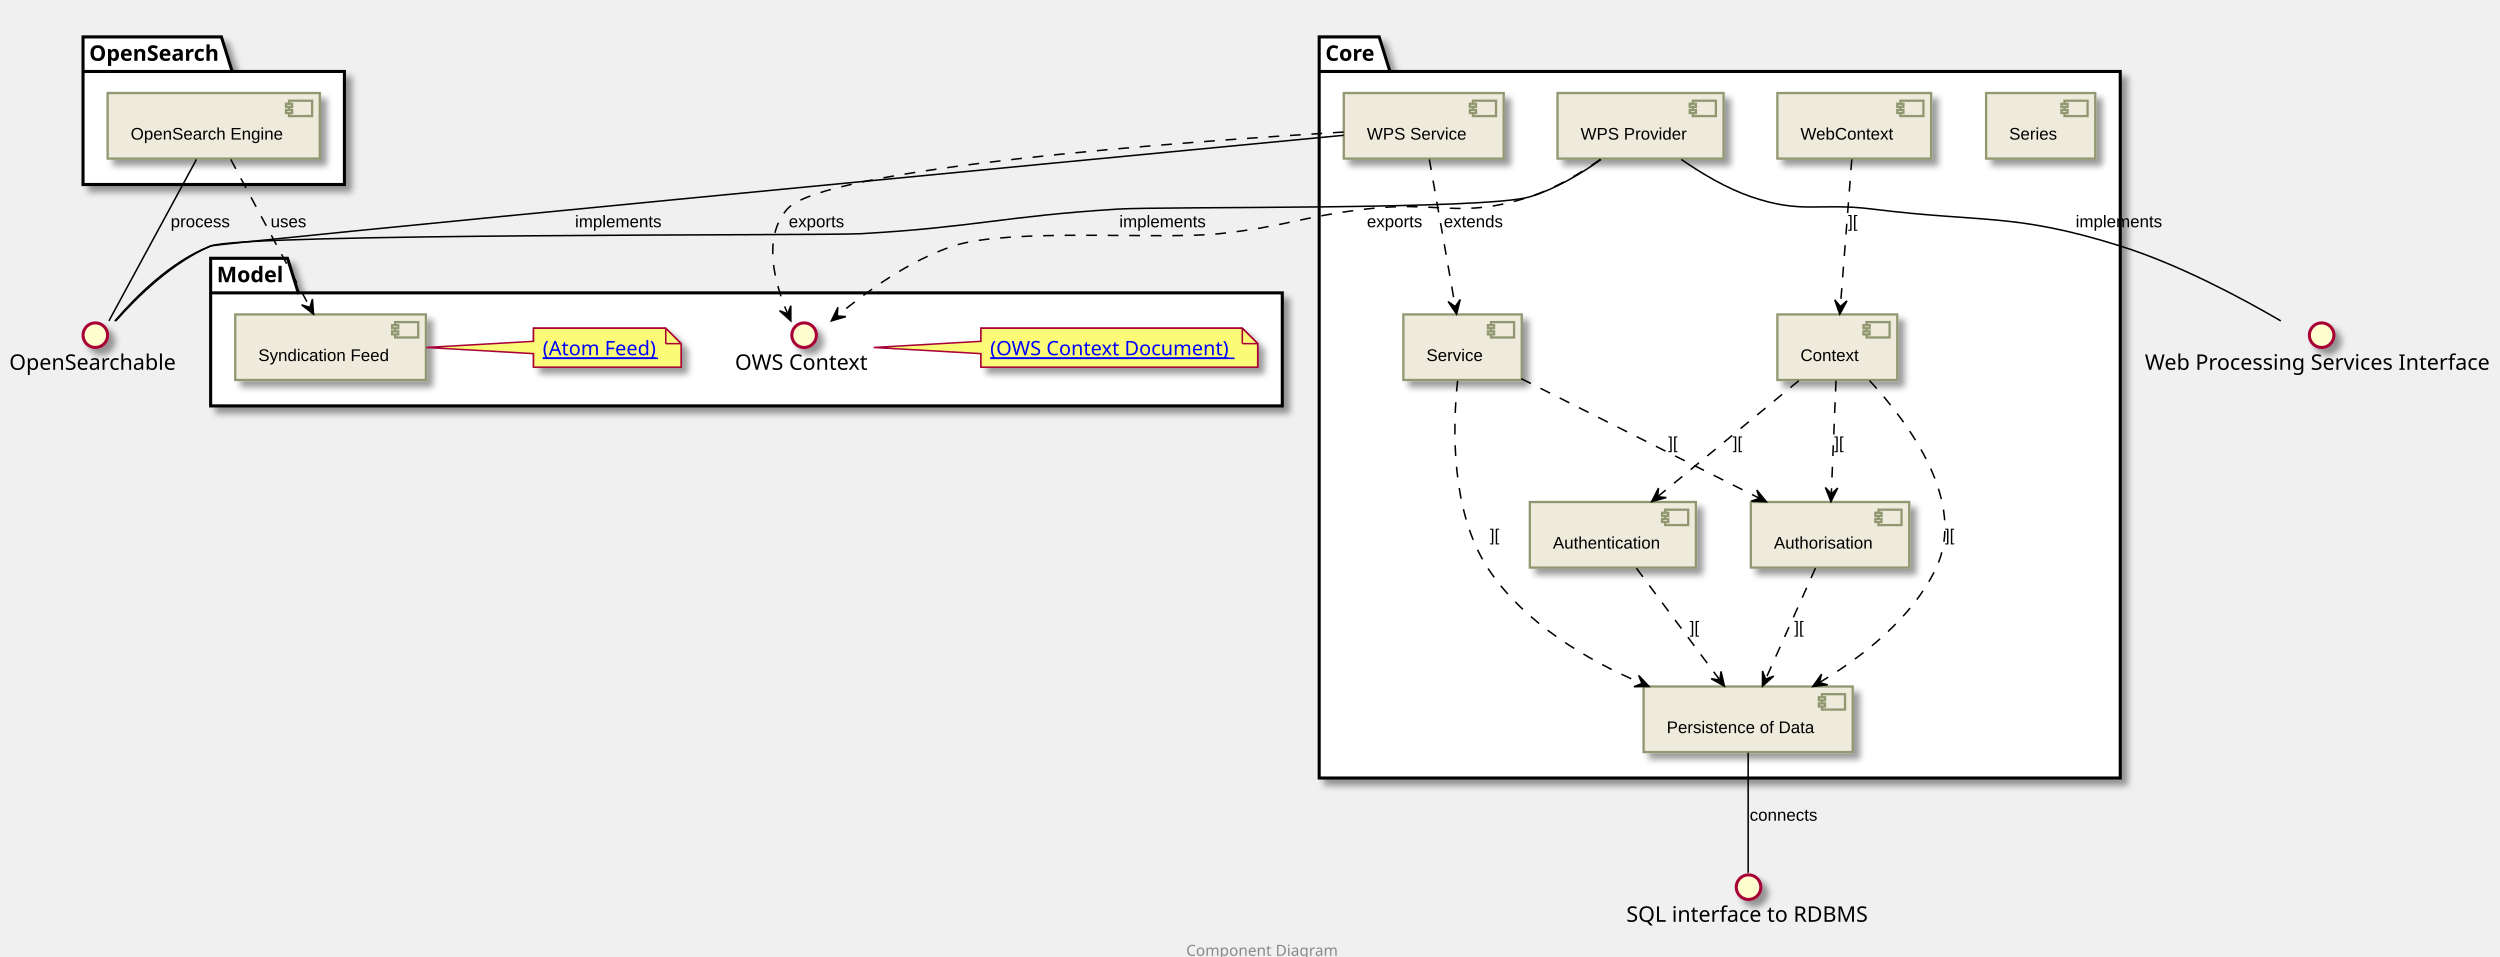
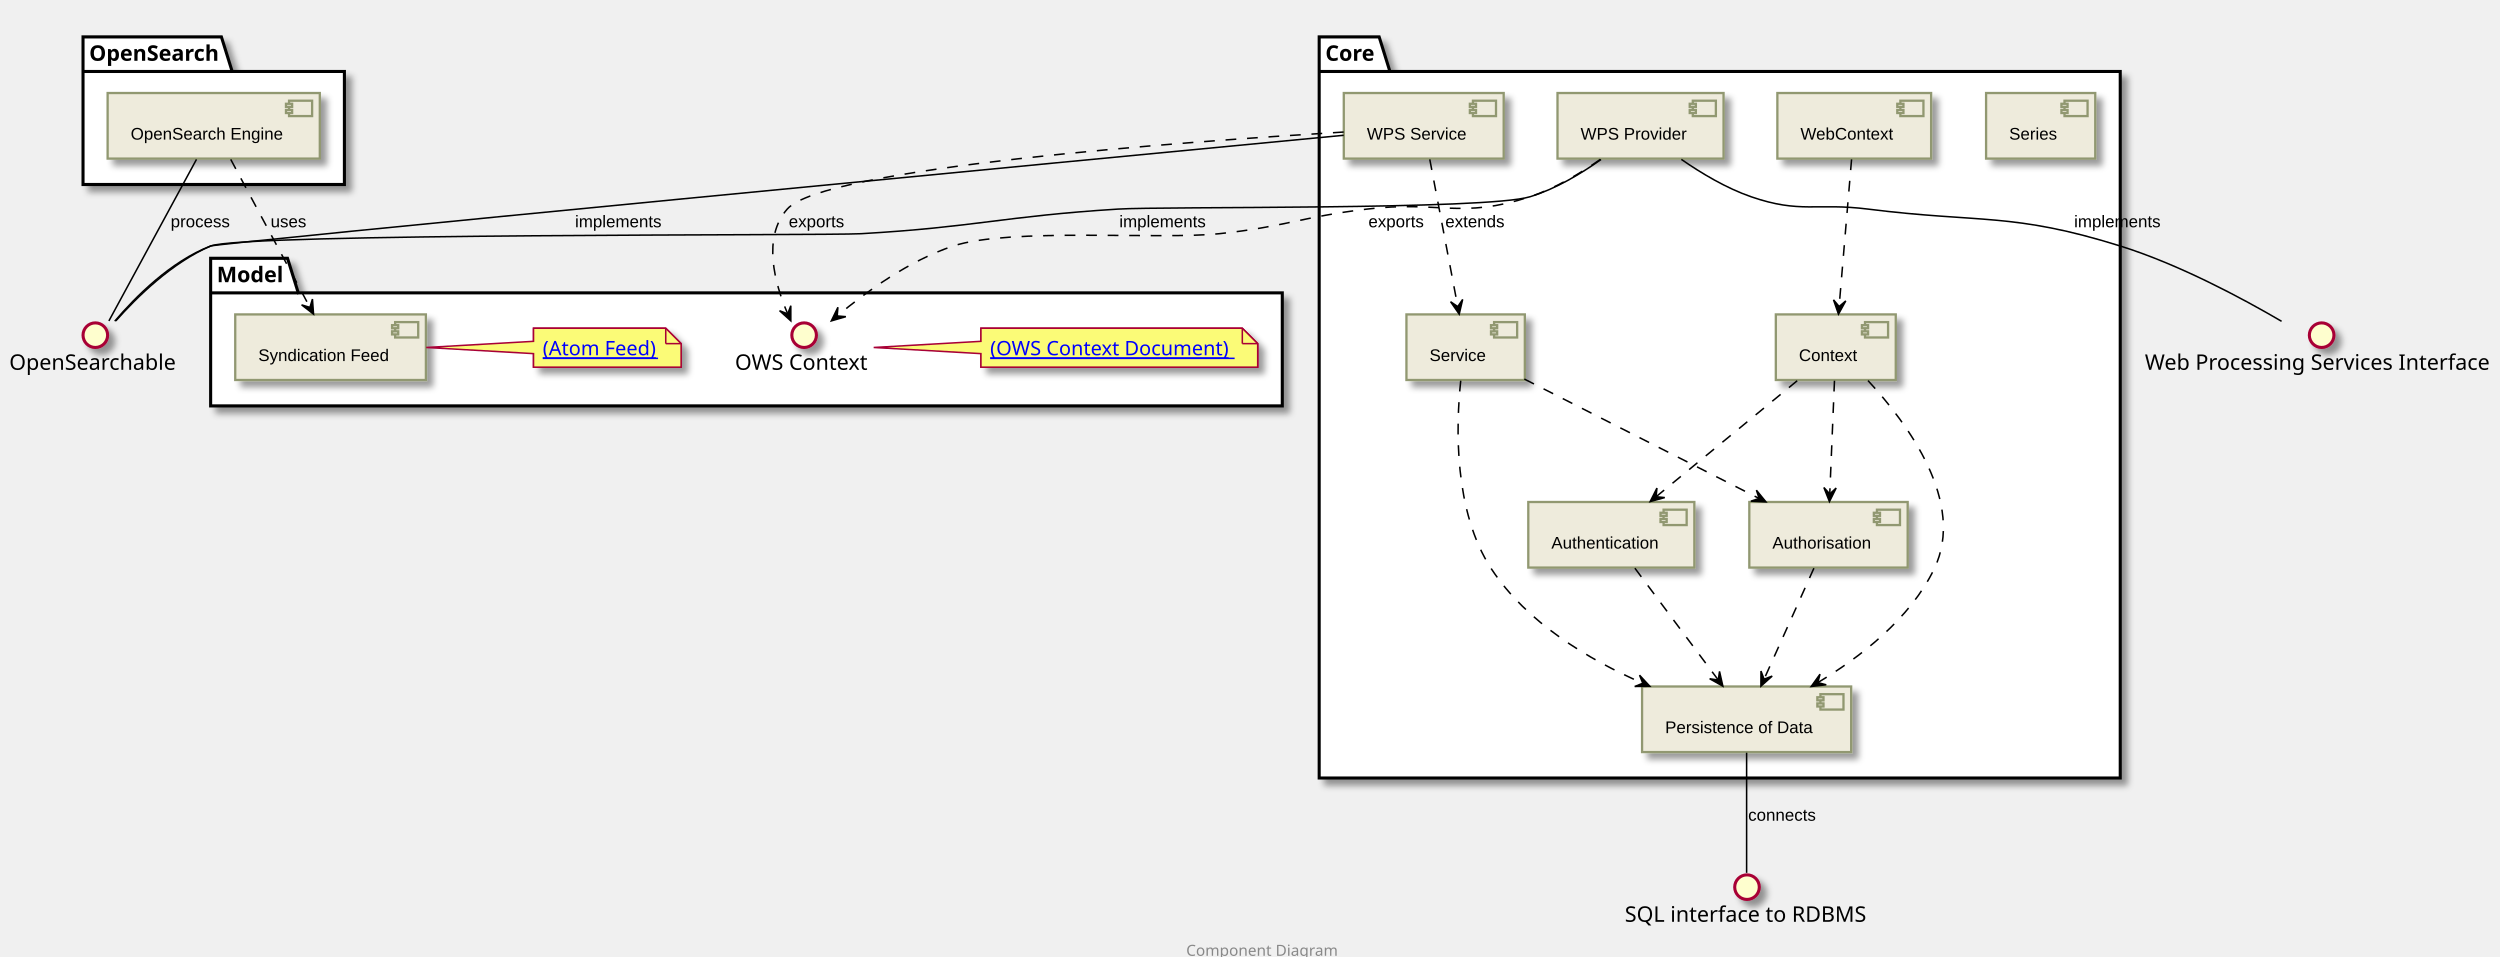
<svg xmlns="http://www.w3.org/2000/svg" xmlns:xlink="http://www.w3.org/1999/xlink" height="622pt" style="width:1626px;height:622px;" version="1.1" viewBox="0 0 1626 622" width="1626pt">
  <defs>
    <filter height="300%" id="f1" width="300%" x="-1" y="-1">
      <feGaussianBlur result="blurOut" stdDeviation="2.0" />
      <feColorMatrix in="blurOut" result="blurOut2" type="matrix" values="0 0 0 0 0 0 0 0 0 0 0 0 0 0 0 0 0 0 .4 0" />
      <feOffset dx="4.0" dy="4.0" in="blurOut2" result="blurOut3" />
      <feBlend in="SourceGraphic" in2="blurOut3" mode="normal" />
    </filter>
  </defs>
  <g>
    <polygon fill="#FFFFFF" filter="url(#f1)" points="858,24,897,24,904,46.488,1379,46.488,1379,506,858,506,858,24" style="stroke: #000000; stroke-width: 2.0;" />
    <line style="stroke: #000000; stroke-width: 2.0;" x1="858" x2="904" y1="46.488" y2="46.488" />
    <text fill="#000000" font-family="sans-serif" font-size="14" font-weight="bold" lengthAdjust="spacingAndGlyphs" textLength="33" x="862" y="39.535">Core</text>
    <polygon fill="#FFFFFF" filter="url(#f1)" points="137,168,187,168,194,190.488,834,190.488,834,264,137,264,137,168" style="stroke: #000000; stroke-width: 2.0;" />
    <line style="stroke: #000000; stroke-width: 2.0;" x1="137" x2="194" y1="190.488" y2="190.488" />
    <text fill="#000000" font-family="sans-serif" font-size="14" font-weight="bold" lengthAdjust="spacingAndGlyphs" textLength="44" x="141" y="183.535">Model</text>
    <polygon fill="#FFFFFF" filter="url(#f1)" points="54,24,144,24,151,46.488,224,46.488,224,120,54,120,54,24" style="stroke: #000000; stroke-width: 2.0;" />
    <line style="stroke: #000000; stroke-width: 2.0;" x1="54" x2="151" y1="46.488" y2="46.488" />
    <text fill="#000000" font-family="sans-serif" font-size="14" font-weight="bold" lengthAdjust="spacingAndGlyphs" textLength="84" x="58" y="39.535">OpenSearch</text>
    <a target="_top" xlink:href="../computational/components/group___authentication.html" xlink:title="../computational/components/group___authentication.html">
-       <rect fill="#EEEBDC" filter="url(#f1)" height="42.649" style="stroke: #919871; stroke-width: 1.5;" width="108" x="995" y="326.5" />
-       <rect fill="#EEEBDC" height="10" style="stroke: #919871; stroke-width: 1.5;" width="15" x="1083" y="331.5" />
-       <rect fill="#EEEBDC" height="2" style="stroke: #919871; stroke-width: 1.5;" width="4" x="1081" y="333.5" />
-       <rect fill="#EEEBDC" height="2" style="stroke: #919871; stroke-width: 1.5;" width="4" x="1081" y="337.5" />
-       <text fill="#000000" font-family="Arial" font-size="11" lengthAdjust="spacingAndGlyphs" textLength="68" x="1010" y="356.818">Authentication</text>
+       <rect fill="#EEEBDC" filter="url(#f1)" height="42.649" style="stroke: #919871; stroke-width: 1.5;" width="108" x="994" y="326.5" />
+       <rect fill="#EEEBDC" height="10" style="stroke: #919871; stroke-width: 1.5;" width="15" x="1082" y="331.5" />
+       <rect fill="#EEEBDC" height="2" style="stroke: #919871; stroke-width: 1.5;" width="4" x="1080" y="333.5" />
+       <rect fill="#EEEBDC" height="2" style="stroke: #919871; stroke-width: 1.5;" width="4" x="1080" y="337.5" />
+       <text fill="#000000" font-family="Arial" font-size="11" lengthAdjust="spacingAndGlyphs" textLength="68" x="1009" y="356.818">Authentication</text>
    </a>
    <a target="_top" xlink:href="../computational/components/group___authorisation.html" xlink:title="../computational/components/group___authorisation.html">
-       <rect fill="#EEEBDC" filter="url(#f1)" height="42.649" style="stroke: #919871; stroke-width: 1.5;" width="103" x="1138.75" y="326.5" />
-       <rect fill="#EEEBDC" height="10" style="stroke: #919871; stroke-width: 1.5;" width="15" x="1221.75" y="331.5" />
-       <rect fill="#EEEBDC" height="2" style="stroke: #919871; stroke-width: 1.5;" width="4" x="1219.75" y="333.5" />
-       <rect fill="#EEEBDC" height="2" style="stroke: #919871; stroke-width: 1.5;" width="4" x="1219.75" y="337.5" />
-       <text fill="#000000" font-family="Arial" font-size="11" lengthAdjust="spacingAndGlyphs" textLength="63" x="1153.75" y="356.818">Authorisation</text>
+       <rect fill="#EEEBDC" filter="url(#f1)" height="42.649" style="stroke: #919871; stroke-width: 1.5;" width="103" x="1137.75" y="326.5" />
+       <rect fill="#EEEBDC" height="10" style="stroke: #919871; stroke-width: 1.5;" width="15" x="1220.75" y="331.5" />
+       <rect fill="#EEEBDC" height="2" style="stroke: #919871; stroke-width: 1.5;" width="4" x="1218.75" y="333.5" />
+       <rect fill="#EEEBDC" height="2" style="stroke: #919871; stroke-width: 1.5;" width="4" x="1218.75" y="337.5" />
+       <text fill="#000000" font-family="Arial" font-size="11" lengthAdjust="spacingAndGlyphs" textLength="63" x="1152.75" y="356.818">Authorisation</text>
    </a>
    <a target="_top" xlink:href="../computational/components/group___context.html" xlink:title="../computational/components/group___context.html">
-       <rect fill="#EEEBDC" filter="url(#f1)" height="42.649" style="stroke: #919871; stroke-width: 1.5;" width="78" x="1156" y="204.5" />
-       <rect fill="#EEEBDC" height="10" style="stroke: #919871; stroke-width: 1.5;" width="15" x="1214" y="209.5" />
-       <rect fill="#EEEBDC" height="2" style="stroke: #919871; stroke-width: 1.5;" width="4" x="1212" y="211.5" />
-       <rect fill="#EEEBDC" height="2" style="stroke: #919871; stroke-width: 1.5;" width="4" x="1212" y="215.5" />
-       <text fill="#000000" font-family="Arial" font-size="11" lengthAdjust="spacingAndGlyphs" textLength="38" x="1171" y="234.818">Context</text>
+       <rect fill="#EEEBDC" filter="url(#f1)" height="42.649" style="stroke: #919871; stroke-width: 1.5;" width="78" x="1155" y="204.5" />
+       <rect fill="#EEEBDC" height="10" style="stroke: #919871; stroke-width: 1.5;" width="15" x="1213" y="209.5" />
+       <rect fill="#EEEBDC" height="2" style="stroke: #919871; stroke-width: 1.5;" width="4" x="1211" y="211.5" />
+       <rect fill="#EEEBDC" height="2" style="stroke: #919871; stroke-width: 1.5;" width="4" x="1211" y="215.5" />
+       <text fill="#000000" font-family="Arial" font-size="11" lengthAdjust="spacingAndGlyphs" textLength="38" x="1170" y="234.818">Context</text>
    </a>
    <a target="_top" xlink:href="../computational/components/group___persistence.html" xlink:title="../computational/components/group___persistence.html">
-       <rect fill="#EEEBDC" filter="url(#f1)" height="42.649" style="stroke: #919871; stroke-width: 1.5;" width="136" x="1069" y="446.5" />
-       <rect fill="#EEEBDC" height="10" style="stroke: #919871; stroke-width: 1.5;" width="15" x="1185" y="451.5" />
-       <rect fill="#EEEBDC" height="2" style="stroke: #919871; stroke-width: 1.5;" width="4" x="1183" y="453.5" />
-       <rect fill="#EEEBDC" height="2" style="stroke: #919871; stroke-width: 1.5;" width="4" x="1183" y="457.5" />
-       <text fill="#000000" font-family="Arial" font-size="11" lengthAdjust="spacingAndGlyphs" textLength="96" x="1084" y="476.818">Persistence of Data</text>
+       <rect fill="#EEEBDC" filter="url(#f1)" height="42.649" style="stroke: #919871; stroke-width: 1.5;" width="136" x="1068" y="446.5" />
+       <rect fill="#EEEBDC" height="10" style="stroke: #919871; stroke-width: 1.5;" width="15" x="1184" y="451.5" />
+       <rect fill="#EEEBDC" height="2" style="stroke: #919871; stroke-width: 1.5;" width="4" x="1182" y="453.5" />
+       <rect fill="#EEEBDC" height="2" style="stroke: #919871; stroke-width: 1.5;" width="4" x="1182" y="457.5" />
+       <text fill="#000000" font-family="Arial" font-size="11" lengthAdjust="spacingAndGlyphs" textLength="96" x="1083" y="476.818">Persistence of Data</text>
    </a>
    <a target="_top" xlink:href="../computational/components/group___series.html" xlink:title="../computational/components/group___series.html">
      <rect fill="#EEEBDC" filter="url(#f1)" height="42.649" style="stroke: #919871; stroke-width: 1.5;" width="71" x="1291.75" y="60.5" />
      <rect fill="#EEEBDC" height="10" style="stroke: #919871; stroke-width: 1.5;" width="15" x="1342.75" y="65.5" />
      <rect fill="#EEEBDC" height="2" style="stroke: #919871; stroke-width: 1.5;" width="4" x="1340.75" y="67.5" />
      <rect fill="#EEEBDC" height="2" style="stroke: #919871; stroke-width: 1.5;" width="4" x="1340.75" y="71.5" />
      <text fill="#000000" font-family="Arial" font-size="11" lengthAdjust="spacingAndGlyphs" textLength="31" x="1306.75" y="90.818">Series</text>
    </a>
    <a target="_top" xlink:href="../computational/components/group___service.html" xlink:title="../computational/components/group___service.html">
-       <rect fill="#EEEBDC" filter="url(#f1)" height="42.649" style="stroke: #919871; stroke-width: 1.5;" width="77" x="912.75" y="204.5" />
-       <rect fill="#EEEBDC" height="10" style="stroke: #919871; stroke-width: 1.5;" width="15" x="969.75" y="209.5" />
-       <rect fill="#EEEBDC" height="2" style="stroke: #919871; stroke-width: 1.5;" width="4" x="967.75" y="211.5" />
-       <rect fill="#EEEBDC" height="2" style="stroke: #919871; stroke-width: 1.5;" width="4" x="967.75" y="215.5" />
-       <text fill="#000000" font-family="Arial" font-size="11" lengthAdjust="spacingAndGlyphs" textLength="37" x="927.75" y="234.818">Service</text>
+       <rect fill="#EEEBDC" filter="url(#f1)" height="42.649" style="stroke: #919871; stroke-width: 1.5;" width="77" x="914.75" y="204.5" />
+       <rect fill="#EEEBDC" height="10" style="stroke: #919871; stroke-width: 1.5;" width="15" x="971.75" y="209.5" />
+       <rect fill="#EEEBDC" height="2" style="stroke: #919871; stroke-width: 1.5;" width="4" x="969.75" y="211.5" />
+       <rect fill="#EEEBDC" height="2" style="stroke: #919871; stroke-width: 1.5;" width="4" x="969.75" y="215.5" />
+       <text fill="#000000" font-family="Arial" font-size="11" lengthAdjust="spacingAndGlyphs" textLength="37" x="929.75" y="234.818">Service</text>
    </a>
    <a target="_top" xlink:href="../computational/components/group___web_context.html" xlink:title="../computational/components/group___web_context.html">
      <rect fill="#EEEBDC" filter="url(#f1)" height="42.649" style="stroke: #919871; stroke-width: 1.5;" width="100" x="1156" y="60.5" />
      <rect fill="#EEEBDC" height="10" style="stroke: #919871; stroke-width: 1.5;" width="15" x="1236" y="65.5" />
      <rect fill="#EEEBDC" height="2" style="stroke: #919871; stroke-width: 1.5;" width="4" x="1234" y="67.5" />
      <rect fill="#EEEBDC" height="2" style="stroke: #919871; stroke-width: 1.5;" width="4" x="1234" y="71.5" />
      <text fill="#000000" font-family="Arial" font-size="11" lengthAdjust="spacingAndGlyphs" textLength="60" x="1171" y="90.818">WebContext</text>
    </a>
    <a target="_top" xlink:href="../computational/components/group___wps_provider.html" xlink:title="../computational/components/group___wps_provider.html">
      <rect fill="#EEEBDC" filter="url(#f1)" height="42.649" style="stroke: #919871; stroke-width: 1.5;" width="108" x="1013" y="60.5" />
      <rect fill="#EEEBDC" height="10" style="stroke: #919871; stroke-width: 1.5;" width="15" x="1101" y="65.5" />
      <rect fill="#EEEBDC" height="2" style="stroke: #919871; stroke-width: 1.5;" width="4" x="1099" y="67.5" />
      <rect fill="#EEEBDC" height="2" style="stroke: #919871; stroke-width: 1.5;" width="4" x="1099" y="71.5" />
      <text fill="#000000" font-family="Arial" font-size="11" lengthAdjust="spacingAndGlyphs" textLength="68" x="1028" y="90.818">WPS Provider</text>
    </a>
    <a target="_top" xlink:href="../computational/components/group___wps_service.html" xlink:title="../computational/components/group___wps_service.html">
      <rect fill="#EEEBDC" filter="url(#f1)" height="42.649" style="stroke: #919871; stroke-width: 1.5;" width="104" x="874" y="60.5" />
      <rect fill="#EEEBDC" height="10" style="stroke: #919871; stroke-width: 1.5;" width="15" x="958" y="65.5" />
      <rect fill="#EEEBDC" height="2" style="stroke: #919871; stroke-width: 1.5;" width="4" x="956" y="67.5" />
      <rect fill="#EEEBDC" height="2" style="stroke: #919871; stroke-width: 1.5;" width="4" x="956" y="71.5" />
      <text fill="#000000" font-family="Arial" font-size="11" lengthAdjust="spacingAndGlyphs" textLength="64" x="889" y="90.818">WPS Service</text>
    </a>
    <a target="_top" xlink:href="../computational/components/group___o_w_s_context.html" xlink:title="../computational/components/group___o_w_s_context.html">
      <ellipse cx="523" cy="218" fill="#FEFECE" filter="url(#f1)" rx="8" ry="8" style="stroke: #A80036; stroke-width: 2.0;" />
      <text fill="#000000" font-family="sans-serif" font-size="14" lengthAdjust="spacingAndGlyphs" textLength="90" x="478" y="240.535">OWS Context</text>
    </a>
    <polygon fill="#FBFB77" filter="url(#f1)" points="638,213.5,638,238.81,818,238.81,818,223.5,808,213.5,638,213.5" style="stroke: #A80036; stroke-width: 1.0;" />
    <polygon fill="#FBFB77" points="638,213.5,638,222,568.244,226,638,230,638,238.81,818,238.81,818,223.5,808,213.5,638,213.5" style="stroke: #A80036; stroke-width: 1.0;" />
    <line style="stroke: #A80036; stroke-width: 1.0;" x1="808" x2="808" y1="213.5" y2="223.5" />
    <line style="stroke: #A80036; stroke-width: 1.0;" x1="818" x2="808" y1="223.5" y2="223.5" />
    <a target="_top" xlink:href="../computational/components/group___o_w_s_context_atom_feed.html" xlink:title="../computational/components/group___o_w_s_context_atom_feed.html">
      <text fill="#0000FF" font-family="sans-serif" font-size="13" lengthAdjust="spacingAndGlyphs" text-decoration="underline" textLength="159" x="644" y="231.068">(OWS Context Document)</text>
      <line style="stroke: #0000FF; stroke-width: 1.0;" x1="644" x2="803" y1="233.068" y2="233.068" />
    </a>
    <a target="_top" xlink:href="../computational/components/group___syndication.html" xlink:title="../computational/components/group___syndication.html">
      <rect fill="#EEEBDC" filter="url(#f1)" height="42.649" style="stroke: #919871; stroke-width: 1.5;" width="124" x="153" y="204.5" />
      <rect fill="#EEEBDC" height="10" style="stroke: #919871; stroke-width: 1.5;" width="15" x="257" y="209.5" />
      <rect fill="#EEEBDC" height="2" style="stroke: #919871; stroke-width: 1.5;" width="4" x="255" y="211.5" />
      <rect fill="#EEEBDC" height="2" style="stroke: #919871; stroke-width: 1.5;" width="4" x="255" y="215.5" />
      <text fill="#000000" font-family="Arial" font-size="11" lengthAdjust="spacingAndGlyphs" textLength="84" x="168" y="234.818">Syndication Feed</text>
    </a>
    <polygon fill="#FBFB77" filter="url(#f1)" points="347,213.5,347,238.81,443,238.81,443,223.5,433,213.5,347,213.5" style="stroke: #A80036; stroke-width: 1.0;" />
    <polygon fill="#FBFB77" points="347,213.5,347,222,277.227,226,347,230,347,238.81,443,238.81,443,223.5,433,213.5,347,213.5" style="stroke: #A80036; stroke-width: 1.0;" />
    <line style="stroke: #A80036; stroke-width: 1.0;" x1="433" x2="433" y1="213.5" y2="223.5" />
    <line style="stroke: #A80036; stroke-width: 1.0;" x1="443" x2="433" y1="223.5" y2="223.5" />
    <a target="_top" xlink:href="../computational/components/group___atom.html" xlink:title="../computational/components/group___atom.html">
      <text fill="#0000FF" font-family="sans-serif" font-size="13" lengthAdjust="spacingAndGlyphs" text-decoration="underline" textLength="75" x="353" y="231.068">(Atom Feed)</text>
      <line style="stroke: #0000FF; stroke-width: 1.0;" x1="353" x2="428" y1="233.068" y2="233.068" />
    </a>
    <a target="_top" xlink:href="../computational/components/group___open_search_engine.html" xlink:title="../computational/components/group___open_search_engine.html">
      <rect fill="#EEEBDC" filter="url(#f1)" height="42.649" style="stroke: #919871; stroke-width: 1.5;" width="138" x="70" y="60.5" />
      <rect fill="#EEEBDC" height="10" style="stroke: #919871; stroke-width: 1.5;" width="15" x="188" y="65.5" />
      <rect fill="#EEEBDC" height="2" style="stroke: #919871; stroke-width: 1.5;" width="4" x="186" y="67.5" />
      <rect fill="#EEEBDC" height="2" style="stroke: #919871; stroke-width: 1.5;" width="4" x="186" y="71.5" />
      <text fill="#000000" font-family="Arial" font-size="11" lengthAdjust="spacingAndGlyphs" textLength="98" x="85" y="90.818">OpenSearch Engine</text>
    </a>
    <a target="_top" xlink:href="../computational/components/group___s_q_l_connector.html" xlink:title="../computational/components/group___s_q_l_connector.html">
-       <ellipse cx="1137.25" cy="577" fill="#FEFECE" filter="url(#f1)" rx="8" ry="8" style="stroke: #A80036; stroke-width: 2.0;" />
-       <text fill="#000000" font-family="sans-serif" font-size="14" lengthAdjust="spacingAndGlyphs" textLength="159" x="1057.75" y="599.535">SQL interface to RDBMS</text>
+       <ellipse cx="1136.25" cy="577" fill="#FEFECE" filter="url(#f1)" rx="8" ry="8" style="stroke: #A80036; stroke-width: 2.0;" />
+       <text fill="#000000" font-family="sans-serif" font-size="14" lengthAdjust="spacingAndGlyphs" textLength="159" x="1056.75" y="599.535">SQL interface to RDBMS</text>
    </a>
    <a target="_top" xlink:href="../computational/components/group___w_p_s.html" xlink:title="../computational/components/group___w_p_s.html">
      <ellipse cx="1510" cy="218" fill="#FEFECE" filter="url(#f1)" rx="8" ry="8" style="stroke: #A80036; stroke-width: 2.0;" />
      <text fill="#000000" font-family="sans-serif" font-size="14" lengthAdjust="spacingAndGlyphs" textLength="230" x="1395" y="240.535">Web Processing Services Interface</text>
    </a>
    <a target="_top" xlink:href="../computational/components/group___open_searchable.html" xlink:title="../computational/components/group___open_searchable.html">
      <ellipse cx="62" cy="218" fill="#FEFECE" filter="url(#f1)" rx="8" ry="8" style="stroke: #A80036; stroke-width: 2.0;" />
      <text fill="#000000" font-family="sans-serif" font-size="14" lengthAdjust="spacingAndGlyphs" textLength="112" x="6" y="240.535">OpenSearchable</text>
    </a>
-     <path d="M1064.33,369.554 C1079.38,389.735 1102.36,420.544 1118.43,442.103 " fill="none" style="stroke: #000000; stroke-width: 1.0; stroke-dasharray: 7.0,7.0;" />
-     <polygon fill="#000000" points="1121.55,446.286,1119.382,436.679,1118.563,442.276,1112.966,441.458,1121.55,446.286" style="stroke: #000000; stroke-width: 1.0;" />
-     <text fill="#000000" font-family="Arial" font-size="11" lengthAdjust="spacingAndGlyphs" textLength="6" x="1099" y="411.818">][</text>
-     <path d="M1180.77,369.554 C1171.78,389.567 1158.1,420.032 1148.43,441.562 " fill="none" style="stroke: #000000; stroke-width: 1.0; stroke-dasharray: 7.0,7.0;" />
-     <polygon fill="#000000" points="1146.3,446.286,1153.64,439.719,1148.351,441.726,1146.344,436.437,1146.3,446.286" style="stroke: #000000; stroke-width: 1.0;" />
-     <text fill="#000000" font-family="Arial" font-size="11" lengthAdjust="spacingAndGlyphs" textLength="6" x="1167" y="411.818">][</text>
-     <path d="M1215.94,247.535 C1241.75,275.463 1279.8,326.885 1259,370 C1243.32,402.503 1210.87,427.466 1183.37,443.924 " fill="none" style="stroke: #000000; stroke-width: 1.0; stroke-dasharray: 7.0,7.0;" />
-     <polygon fill="#000000" points="1179,446.492,1188.787,445.388,1183.313,443.962,1184.739,438.488,1179,446.492" style="stroke: #000000; stroke-width: 1.0;" />
-     <text fill="#000000" font-family="Arial" font-size="11" lengthAdjust="spacingAndGlyphs" textLength="6" x="1265" y="351.818">][</text>
-     <path d="M1194.14,247.629 C1193.29,267.977 1191.99,299.142 1191.08,321.136 " fill="none" style="stroke: #000000; stroke-width: 1.0; stroke-dasharray: 7.0,7.0;" />
-     <polygon fill="#000000" points="1190.87,326.239,1195.242,317.413,1191.078,321.243,1187.249,317.08,1190.87,326.239" style="stroke: #000000; stroke-width: 1.0;" />
-     <text fill="#000000" font-family="Arial" font-size="11" lengthAdjust="spacingAndGlyphs" textLength="6" x="1193" y="291.818">][</text>
-     <path d="M1169.9,247.629 C1144.41,268.578 1104.98,300.993 1078.13,323.061 " fill="none" style="stroke: #000000; stroke-width: 1.0; stroke-dasharray: 7.0,7.0;" />
-     <polygon fill="#000000" points="1074.26,326.239,1083.754,323.62,1078.124,323.066,1078.678,317.437,1074.26,326.239" style="stroke: #000000; stroke-width: 1.0;" />
-     <text fill="#000000" font-family="Arial" font-size="11" lengthAdjust="spacingAndGlyphs" textLength="6" x="1127" y="291.818">][</text>
+     <path d="M1063.33,369.554 C1078.38,389.735 1101.36,420.544 1117.43,442.103 " fill="none" style="stroke: #000000; stroke-width: 1.0; stroke-dasharray: 7.0,7.0;" />
+     <polygon fill="#000000" points="1120.55,446.286,1118.382,436.679,1117.563,442.276,1111.966,441.458,1120.55,446.286" style="stroke: #000000; stroke-width: 1.0;" />
+     <text fill="#000000" font-family="Arial" font-size="11" lengthAdjust="spacingAndGlyphs" textLength="0" x="1101" y="411.818" />
+     <path d="M1179.77,369.554 C1170.78,389.567 1157.1,420.032 1147.43,441.562 " fill="none" style="stroke: #000000; stroke-width: 1.0; stroke-dasharray: 7.0,7.0;" />
+     <polygon fill="#000000" points="1145.3,446.286,1152.64,439.719,1147.351,441.726,1145.344,436.437,1145.3,446.286" style="stroke: #000000; stroke-width: 1.0;" />
+     <text fill="#000000" font-family="Arial" font-size="11" lengthAdjust="spacingAndGlyphs" textLength="0" x="1169" y="411.818" />
+     <path d="M1214.94,247.535 C1240.75,275.463 1278.8,326.885 1258,370 C1242.32,402.503 1209.87,427.466 1182.37,443.924 " fill="none" style="stroke: #000000; stroke-width: 1.0; stroke-dasharray: 7.0,7.0;" />
+     <polygon fill="#000000" points="1178,446.492,1187.787,445.388,1182.313,443.962,1183.739,438.488,1178,446.492" style="stroke: #000000; stroke-width: 1.0;" />
+     <text fill="#000000" font-family="Arial" font-size="11" lengthAdjust="spacingAndGlyphs" textLength="0" x="1267" y="351.818" />
+     <path d="M1193.14,247.629 C1192.29,267.977 1190.99,299.142 1190.08,321.136 " fill="none" style="stroke: #000000; stroke-width: 1.0; stroke-dasharray: 7.0,7.0;" />
+     <polygon fill="#000000" points="1189.87,326.239,1194.242,317.413,1190.078,321.243,1186.249,317.08,1189.87,326.239" style="stroke: #000000; stroke-width: 1.0;" />
+     <text fill="#000000" font-family="Arial" font-size="11" lengthAdjust="spacingAndGlyphs" textLength="0" x="1195" y="291.818" />
+     <path d="M1168.9,247.629 C1143.41,268.578 1103.98,300.993 1077.13,323.061 " fill="none" style="stroke: #000000; stroke-width: 1.0; stroke-dasharray: 7.0,7.0;" />
+     <polygon fill="#000000" points="1073.26,326.239,1082.754,323.62,1077.124,323.066,1077.678,317.437,1073.26,326.239" style="stroke: #000000; stroke-width: 1.0;" />
+     <text fill="#000000" font-family="Arial" font-size="11" lengthAdjust="spacingAndGlyphs" textLength="0" x="1129" y="291.818" />
    <path d="M127.804,103.648 C112.371,132.109 84.878,182.809 70.816,208.742 " fill="none" style="stroke: #000000; stroke-width: 1.0;" />
    <text fill="#000000" font-family="Arial" font-size="11" lengthAdjust="spacingAndGlyphs" textLength="40" x="111" y="147.818">process</text>
    <path d="M150.051,103.648 C163.672,129.098 186.811,172.331 201.479,199.736 " fill="none" style="stroke: #000000; stroke-width: 1.0; stroke-dasharray: 7.0,7.0;" />
    <polygon fill="#000000" points="203.936,204.327,203.215,194.505,201.576,199.919,196.162,198.28,203.936,204.327" style="stroke: #000000; stroke-width: 1.0;" />
    <text fill="#000000" font-family="Arial" font-size="11" lengthAdjust="spacingAndGlyphs" textLength="24" x="176" y="147.818">uses</text>
-     <path d="M1137,489.56 C1137,511.913 1137,547.184 1137,567.705 " fill="none" style="stroke: #000000; stroke-width: 1.0;" />
-     <text fill="#000000" font-family="Arial" font-size="11" lengthAdjust="spacingAndGlyphs" textLength="45" x="1138" y="533.818">connects</text>
-     <path d="M948.018,247.647 C944.853,277.32 943.255,332.561 968,370 C991.297,405.248 1032.09,429.19 1067.75,444.469 " fill="none" style="stroke: #000000; stroke-width: 1.0; stroke-dasharray: 7.0,7.0;" />
-     <polygon fill="#000000" points="1072.53,446.475,1065.791,439.293,1067.923,444.533,1062.683,446.665,1072.53,446.475" style="stroke: #000000; stroke-width: 1.0;" />
-     <text fill="#000000" font-family="Arial" font-size="11" lengthAdjust="spacingAndGlyphs" textLength="6" x="969" y="351.818">][</text>
-     <path d="M989.399,246.28 C1031.63,267.481 1099.43,301.526 1144.35,324.078 " fill="none" style="stroke: #000000; stroke-width: 1.0; stroke-dasharray: 7.0,7.0;" />
-     <polygon fill="#000000" points="1148.89,326.36,1142.641,318.748,1144.421,324.117,1139.052,325.898,1148.89,326.36" style="stroke: #000000; stroke-width: 1.0;" />
-     <text fill="#000000" font-family="Arial" font-size="11" lengthAdjust="spacingAndGlyphs" textLength="6" x="1085" y="291.818">][</text>
-     <path d="M1204.4,103.648 C1202.45,128.888 1199.14,171.618 1197.01,199.053 " fill="none" style="stroke: #000000; stroke-width: 1.0; stroke-dasharray: 7.0,7.0;" />
-     <polygon fill="#000000" points="1196.6,204.327,1201.282,195.662,1196.986,199.342,1193.306,195.045,1196.6,204.327" style="stroke: #000000; stroke-width: 1.0;" />
-     <text fill="#000000" font-family="Arial" font-size="11" lengthAdjust="spacingAndGlyphs" textLength="6" x="1202" y="147.818">][</text>
-     <path d="M1040.87,103.644 C1027.84,112.769 1011.39,122.63 995,128 C949.682,142.848 935.341,130.256 888,136 C845.495,141.157 835.574,147.447 793,152 C754.733,156.092 656.552,147.956 620,160 C591.361,169.437 563.254,189.852 544.73,205.302 " fill="none" style="stroke: #000000; stroke-width: 1.0; stroke-dasharray: 7.0,7.0;" />
+     <path d="M1136,489.56 C1136,511.913 1136,547.184 1136,567.705 " fill="none" style="stroke: #000000; stroke-width: 1.0;" />
+     <text fill="#000000" font-family="Arial" font-size="11" lengthAdjust="spacingAndGlyphs" textLength="45" x="1137" y="533.818">connects</text>
+     <path d="M950.057,247.622 C946.94,277.263 945.401,332.466 970,370 C992.939,405.001 1033.22,428.983 1068.36,444.346 " fill="none" style="stroke: #000000; stroke-width: 1.0; stroke-dasharray: 7.0,7.0;" />
+     <polygon fill="#000000" points="1073.06,446.363,1066.367,439.138,1068.465,444.391,1063.212,446.49,1073.06,446.363" style="stroke: #000000; stroke-width: 1.0;" />
+     <text fill="#000000" font-family="Arial" font-size="11" lengthAdjust="spacingAndGlyphs" textLength="0" x="974" y="351.818" />
+     <path d="M991.443,246.547 C1033.24,267.8 1099.96,301.728 1144.13,324.184 " fill="none" style="stroke: #000000; stroke-width: 1.0; stroke-dasharray: 7.0,7.0;" />
+     <polygon fill="#000000" points="1148.6,326.456,1142.378,318.821,1144.139,324.197,1138.764,325.959,1148.6,326.456" style="stroke: #000000; stroke-width: 1.0;" />
+     <text fill="#000000" font-family="Arial" font-size="11" lengthAdjust="spacingAndGlyphs" textLength="0" x="1089" y="291.818" />
+     <path d="M1204.26,103.648 C1202.12,128.888 1198.51,171.618 1196.19,199.053 " fill="none" style="stroke: #000000; stroke-width: 1.0; stroke-dasharray: 7.0,7.0;" />
+     <polygon fill="#000000" points="1195.75,204.327,1200.494,195.696,1196.171,199.345,1192.522,195.022,1195.75,204.327" style="stroke: #000000; stroke-width: 1.0;" />
+     <text fill="#000000" font-family="Arial" font-size="11" lengthAdjust="spacingAndGlyphs" textLength="0" x="1205" y="147.818" />
+     <path d="M1040.86,103.639 C1027.83,112.763 1011.39,122.625 995,128 C950.108,142.726 935.904,130.333 889,136 C846.057,141.188 836.014,147.437 793,152 C754.729,156.06 656.552,147.956 620,160 C591.361,169.437 563.254,189.852 544.73,205.302 " fill="none" style="stroke: #000000; stroke-width: 1.0; stroke-dasharray: 7.0,7.0;" />
    <polygon fill="#000000" points="540.695,208.716,550.149,205.956,544.512,205.486,544.982,199.849,540.695,208.716" style="stroke: #000000; stroke-width: 1.0;" />
-     <text fill="#000000" font-family="Arial" font-size="11" lengthAdjust="spacingAndGlyphs" textLength="37" x="889" y="147.818">exports</text>
+     <text fill="#000000" font-family="Arial" font-size="11" lengthAdjust="spacingAndGlyphs" textLength="37" x="890" y="147.818">exports</text>
    <path d="M1041.3,103.734 C1028.24,113.001 1011.65,122.956 995,128 C966.489,136.639 756.733,134.134 727,136 C652.584,140.67 634.44,147.736 560,152 C536.534,153.344 158.943,151.577 137,160 C111.101,169.941 88.114,193.087 74.62,208.897 " fill="none" style="stroke: #000000; stroke-width: 1.0;" />
    <text fill="#000000" font-family="Arial" font-size="11" lengthAdjust="spacingAndGlyphs" textLength="55" x="728" y="147.818">implements</text>
-     <path d="M1093.53,103.687 C1106.52,112.704 1122.82,122.463 1139,128 C1172.39,139.428 1182.98,131.619 1218,136 C1289.79,144.98 1309.98,138.324 1379,160 C1417.03,171.943 1457.68,193.684 1483.44,208.714 " fill="none" style="stroke: #000000; stroke-width: 1.0;" />
-     <text fill="#000000" font-family="Arial" font-size="11" lengthAdjust="spacingAndGlyphs" textLength="55" x="1350" y="147.818">implements</text>
-     <path d="M929.635,103.648 C934.097,128.993 941.664,171.974 946.492,199.396 " fill="none" style="stroke: #000000; stroke-width: 1.0; stroke-dasharray: 7.0,7.0;" />
-     <polygon fill="#000000" points="947.36,204.327,949.739,194.77,946.493,199.403,941.86,196.157,947.36,204.327" style="stroke: #000000; stroke-width: 1.0;" />
-     <text fill="#000000" font-family="Arial" font-size="11" lengthAdjust="spacingAndGlyphs" textLength="39" x="939" y="147.818">extends</text>
+     <path d="M1093.54,103.658 C1106.53,112.669 1122.83,122.431 1139,128 C1171.11,139.062 1181.3,131.762 1215,136 C1288.09,145.191 1308.69,138.023 1379,160 C1417.29,171.968 1458.21,193.923 1483.94,208.978 " fill="none" style="stroke: #000000; stroke-width: 1.0;" />
+     <text fill="#000000" font-family="Arial" font-size="11" lengthAdjust="spacingAndGlyphs" textLength="55" x="1349" y="147.818">implements</text>
+     <path d="M929.926,103.648 C934.745,128.993 942.918,171.974 948.132,199.396 " fill="none" style="stroke: #000000; stroke-width: 1.0; stroke-dasharray: 7.0,7.0;" />
+     <polygon fill="#000000" points="949.069,204.327,951.317,194.738,948.135,199.415,943.458,196.233,949.069,204.327" style="stroke: #000000; stroke-width: 1.0;" />
+     <text fill="#000000" font-family="Arial" font-size="11" lengthAdjust="spacingAndGlyphs" textLength="39" x="940" y="147.818">extends</text>
    <path d="M873.923,85.879 C768.03,92.266 535.578,109.211 512,136 C495.716,154.502 503.778,184.155 512.303,204.093 " fill="none" style="stroke: #000000; stroke-width: 1.0; stroke-dasharray: 7.0,7.0;" />
    <polygon fill="#000000" points="514.35,208.69,514.343,198.841,512.316,204.122,507.035,202.095,514.35,208.69" style="stroke: #000000; stroke-width: 1.0;" />
    <text fill="#000000" font-family="Arial" font-size="11" lengthAdjust="spacingAndGlyphs" textLength="37" x="513" y="147.818">exports</text>
    <path d="M873.937,87.976 C698.741,104.734 141.263,158.169 137,160 C111.827,170.812 88.992,193.268 75.301,208.733 " fill="none" style="stroke: #000000; stroke-width: 1.0;" />
    <text fill="#000000" font-family="Arial" font-size="11" lengthAdjust="spacingAndGlyphs" textLength="55" x="374" y="147.818">implements</text>
    <text fill="#888888" font-family="sans-serif" font-size="10" lengthAdjust="spacingAndGlyphs" textLength="100" x="771.5" y="621.668">Component Diagram</text>
  </g>
</svg>
